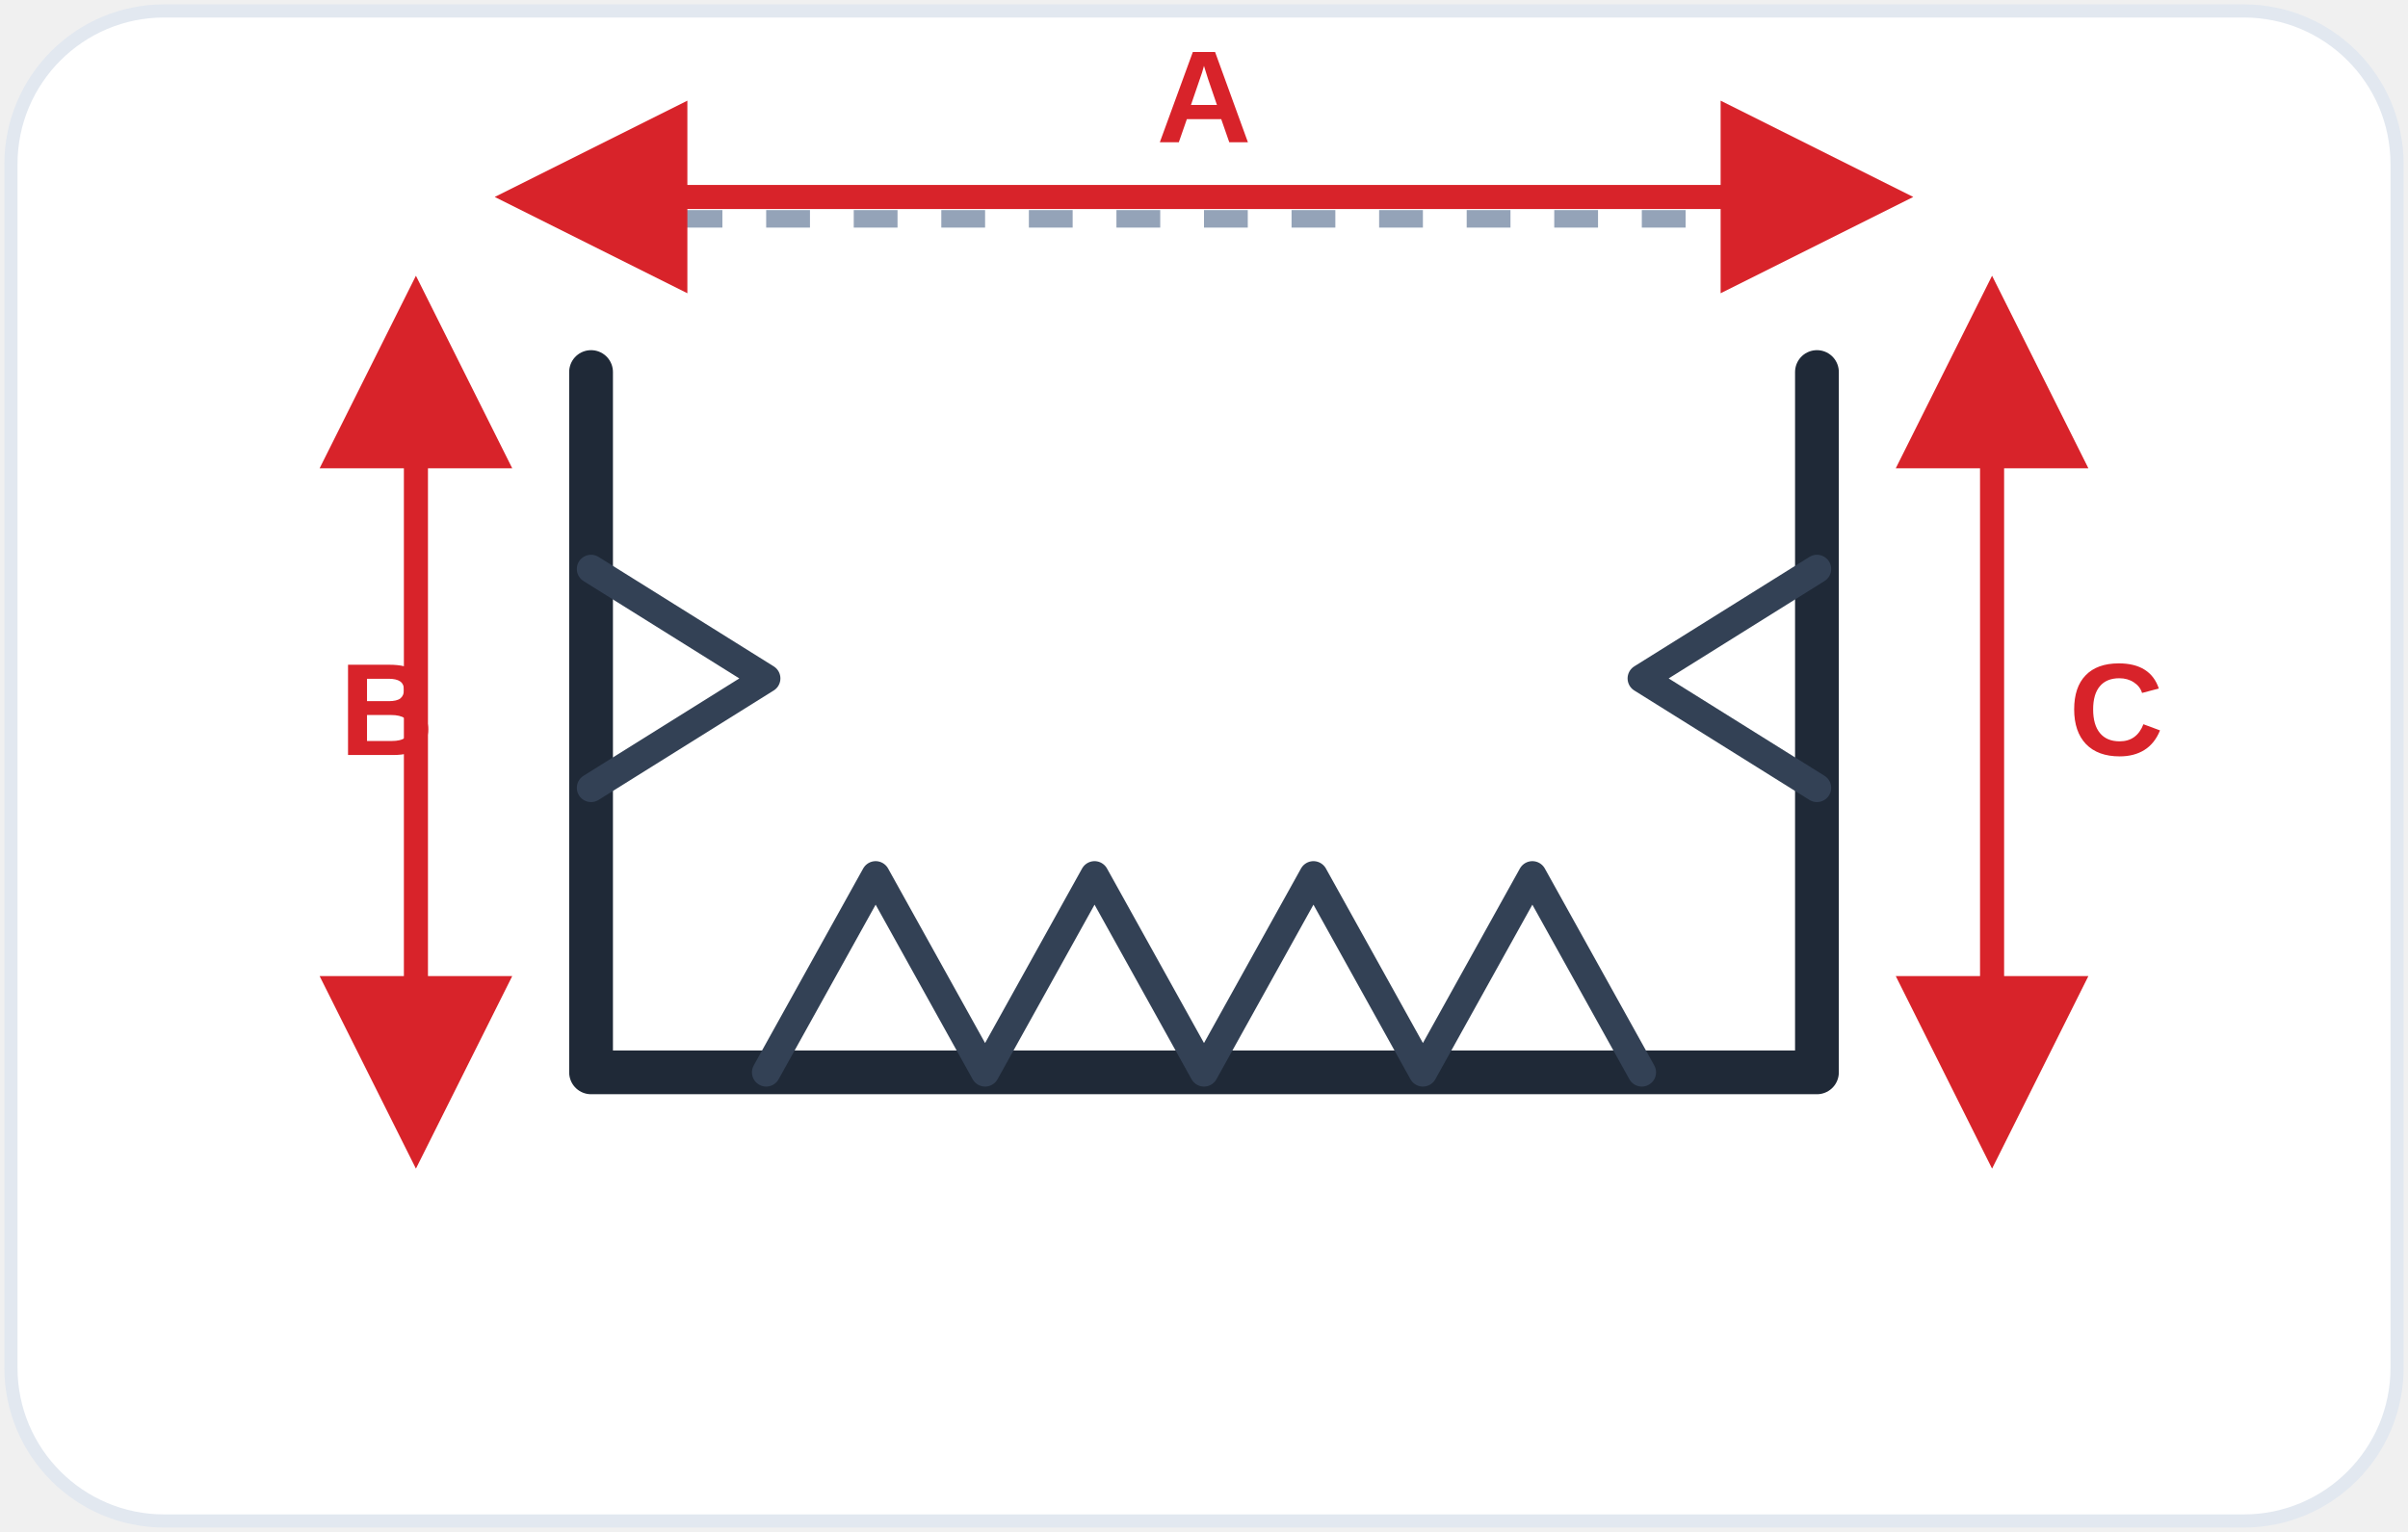
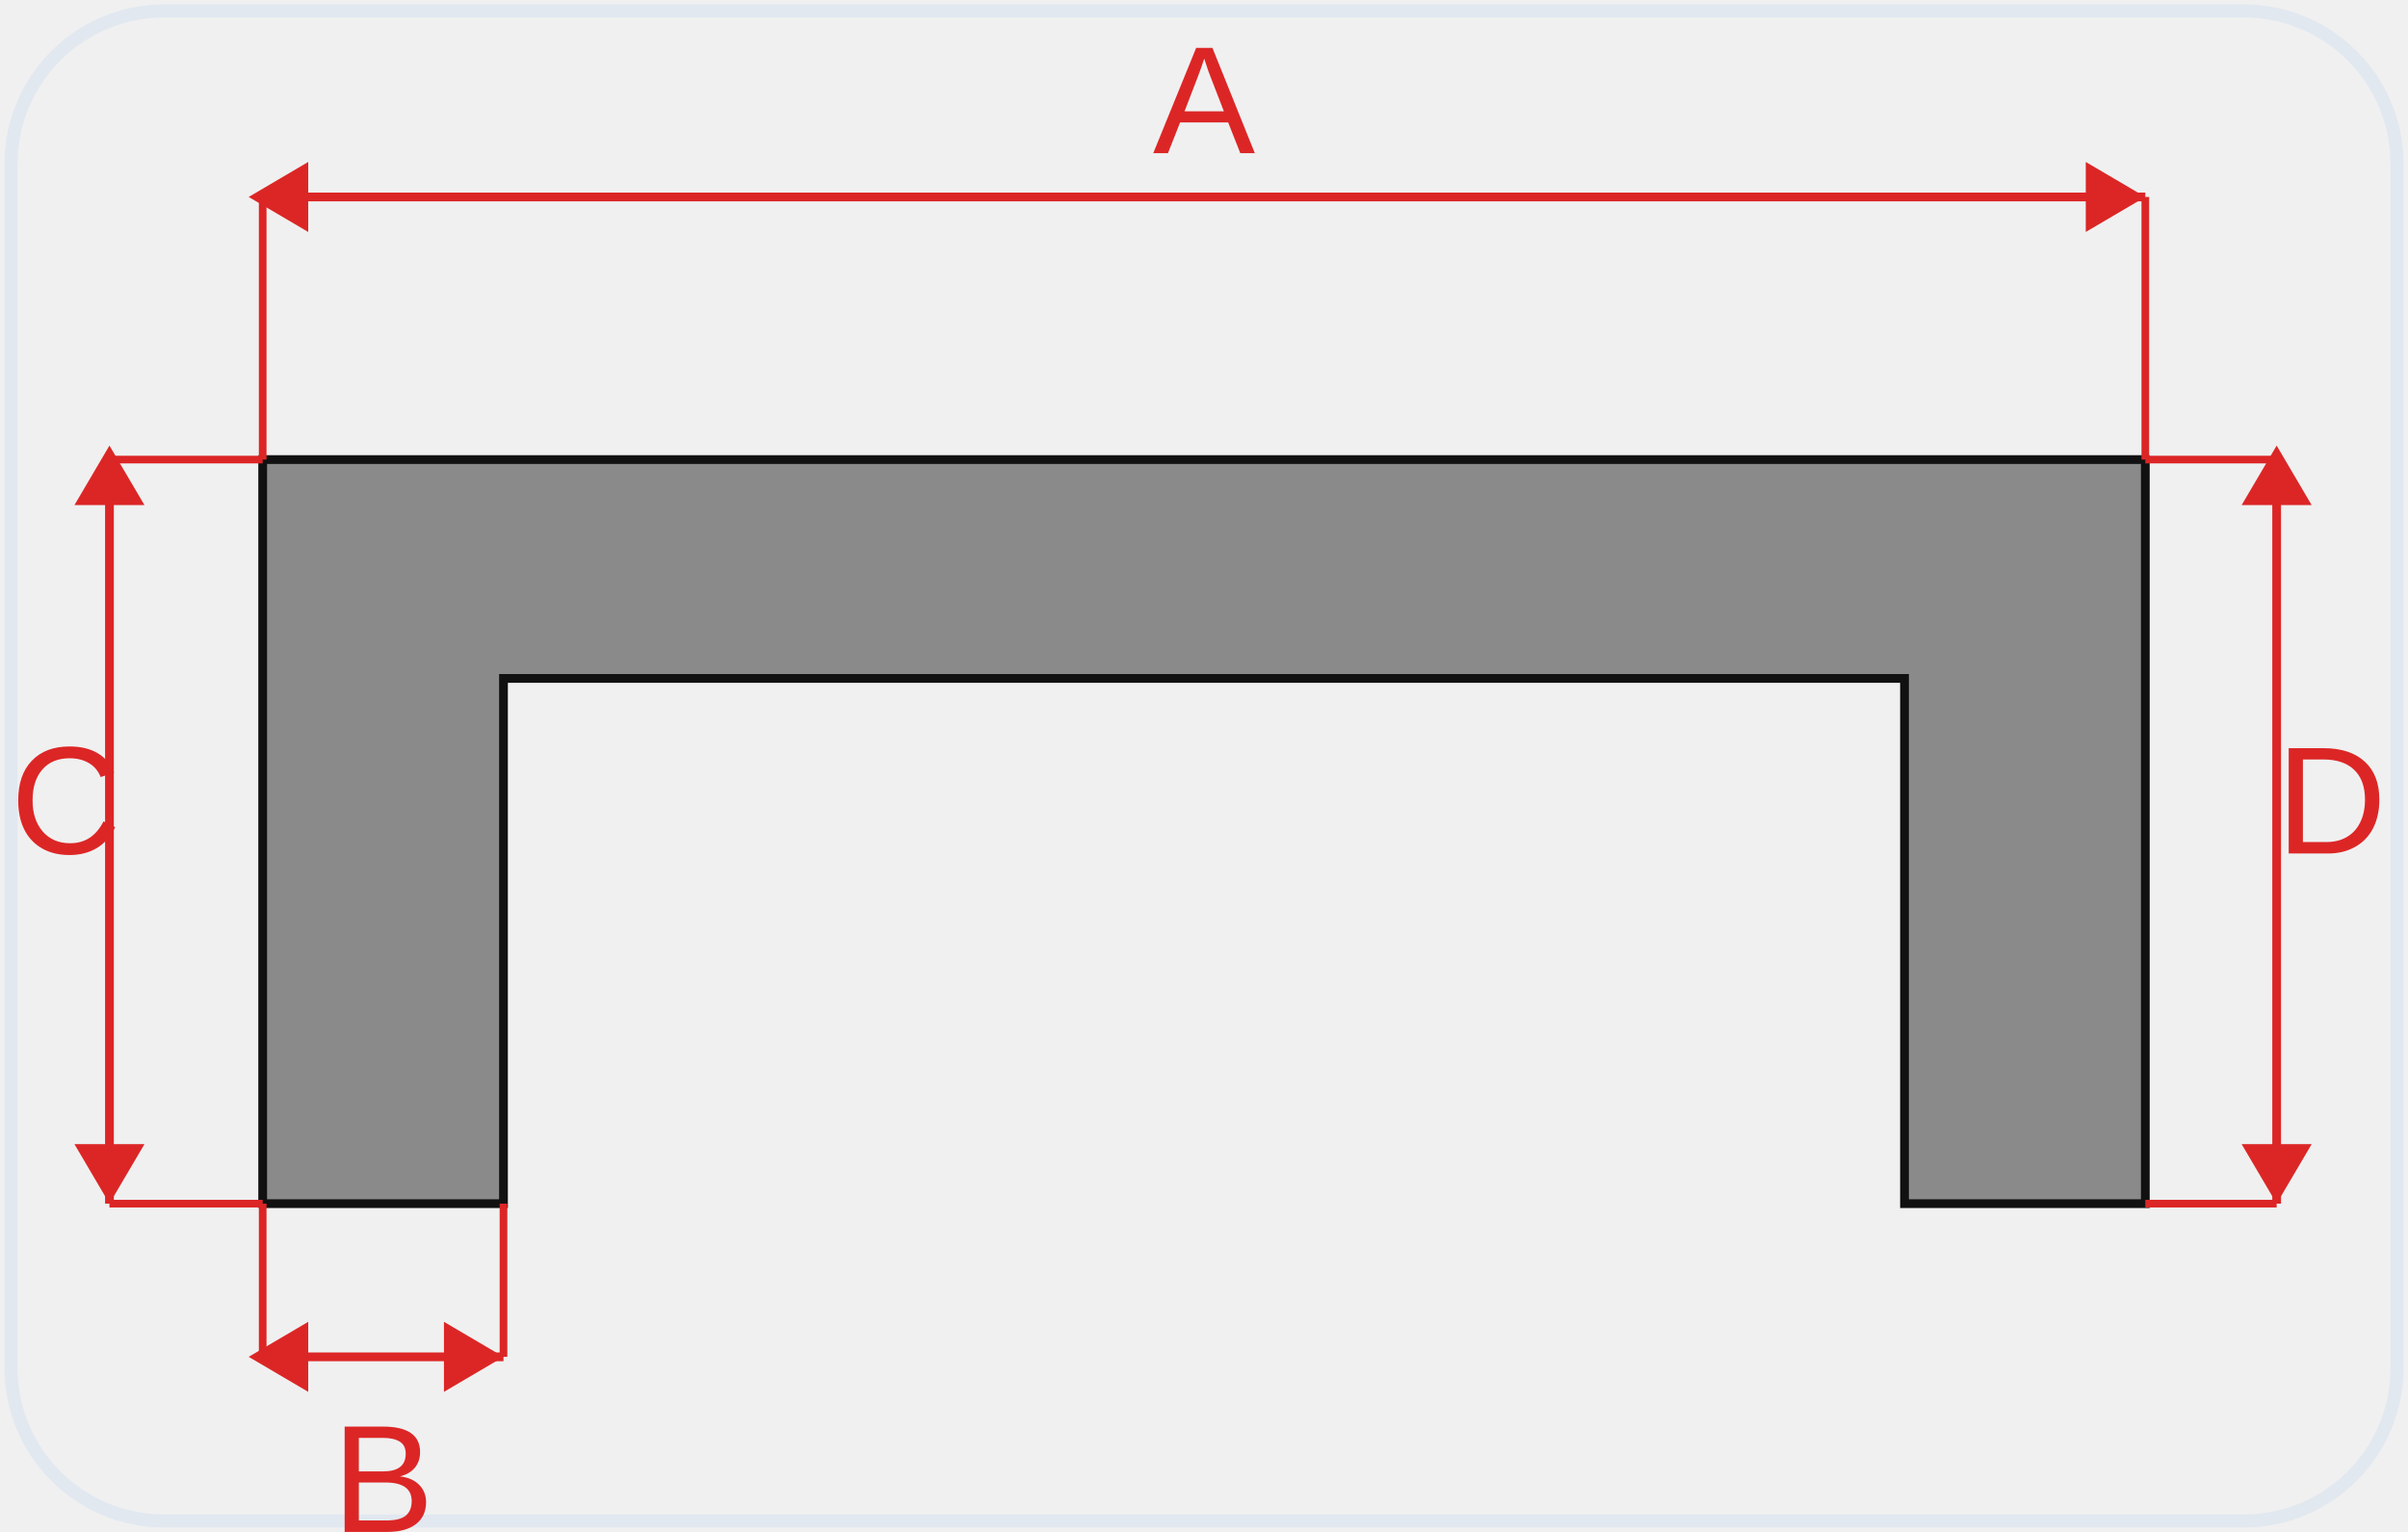
- <svg xmlns="http://www.w3.org/2000/svg" viewBox="0 0 220 140" role="img" aria-labelledby="t d">
+ <svg xmlns="http://www.w3.org/2000/svg" viewBox="0 0 220 140" width="220" height="140" role="img" aria-labelledby="t d">
  <defs>
-     <marker id="arrow" markerWidth="8" markerHeight="8" refX="4" refY="4" orient="auto-start-reverse">
-       <path d="M0,0 L8,4 L0,8 z" fill="#d8232a" />
+     <marker id="arrowStart" markerWidth="8" markerHeight="8" refX="1.6" refY="4" orient="auto" markerUnits="strokeWidth">
+       <path d="M6.8 0 L0 4 L6.8 8 z" fill="#dc2626" />
    </marker>
-     <style>
-       .outline { fill: none; stroke: #1f2937; stroke-width: 4; stroke-linecap: round; stroke-linejoin: round; }
-       .fold { fill: none; stroke: #334155; stroke-width: 2.6; stroke-linecap: round; stroke-linejoin: round; }
-       .dim { fill: none; stroke: #d8232a; stroke-width: 2.2; stroke-linecap: round; stroke-linejoin: round; marker-start: url(#arrow); marker-end: url(#arrow); }
-       .ext { fill: none; stroke: #94a3b8; stroke-width: 1.6; stroke-dasharray: 4 4; }
-       .txt { fill: #d8232a; font: 700 12px Arial, Helvetica, sans-serif; }
-       .base { fill: #ffffff; stroke: #e2e8f0; stroke-width: 1.2; }
-     </style>
+     <marker id="arrowEnd" markerWidth="8" markerHeight="8" refX="6.8" refY="4" orient="auto" markerUnits="strokeWidth">
+       <path d="M0 0 L6.8 4 L0 8 z" fill="#dc2626" />
+     </marker>
  </defs>
-   <rect class="base" x="1" y="1" width="218" height="138" rx="14" />
-   <path class="outline" d="M54 34 V98 H166 V34" />
-   <path class="fold" d="M54 52 l16 10 l-16 10 M166 52 l-16 10 l16 10 M70 98 l10 -18 l10 18 l10 -18 l10 18 l10 -18 l10 18 l10 -18 l10 18" />
-   <line class="ext" x1="54" y1="20" x2="166" y2="20" />
-   <line class="dim" x1="54" y1="18" x2="166" y2="18" />
-   <text class="txt" x="110" y="13" text-anchor="middle">A</text>
-   <line class="ext" x1="38" y1="34" x2="38" y2="98" />
-   <line class="dim" x1="38" y1="34" x2="38" y2="98" />
-   <text class="txt" x="31" y="69">B</text>
-   <line class="dim" x1="182" y1="34" x2="182" y2="98" />
-   <text class="txt" x="189" y="69">C</text>
+   <rect class="base" x="1" y="1" width="218" height="138" rx="14" fill="none" stroke="#e2e8f0" stroke-width="1.2" />
+   <path d="M 24 42 L 196 42 L 196 110 L 174 110 L 174 62 L 46 62 L 46 110 L 24 110 Z" fill="#8a8a8a" stroke="#111111" stroke-width="0.8" />
+   <line x1="24" y1="18" x2="196" y2="18" stroke="#dc2626" stroke-width="0.8" marker-start="url(#arrowStart)" marker-end="url(#arrowEnd)" />
+   <text x="110.0" y="14" text-anchor="middle" font-size="14" font-family="Arial, Helvetica, sans-serif" fill="#dc2626">A
+     </text>
+   <line x1="24" y1="42" x2="24" y2="18" stroke="#dc2626" stroke-width="0.7" />
+   <line x1="196" y1="42" x2="196" y2="18" stroke="#dc2626" stroke-width="0.7" />
+   <line x1="10" y1="42" x2="10" y2="110" stroke="#dc2626" stroke-width="0.8" marker-start="url(#arrowStart)" marker-end="url(#arrowEnd)" />
+   <text x="6" y="78.0" text-anchor="middle" font-size="14" font-family="Arial, Helvetica, sans-serif" fill="#dc2626">
+         C
+     </text>
+   <line x1="24" y1="42" x2="10" y2="42" stroke="#dc2626" stroke-width="0.7" />
+   <line x1="24" y1="110" x2="10" y2="110" stroke="#dc2626" stroke-width="0.7" />
+   <line x1="208" y1="42" x2="208" y2="110" stroke="#dc2626" stroke-width="0.8" marker-start="url(#arrowStart)" marker-end="url(#arrowEnd)" />
+   <text x="213" y="78.0" text-anchor="middle" font-size="14" font-family="Arial, Helvetica, sans-serif" fill="#dc2626">D
+     </text>
+   <line x1="196" y1="42" x2="208" y2="42" stroke="#dc2626" stroke-width="0.7" />
+   <line x1="196" y1="110" x2="208" y2="110" stroke="#dc2626" stroke-width="0.7" />
+   <line x1="24" y1="124" x2="46" y2="124" stroke="#dc2626" stroke-width="0.8" marker-start="url(#arrowStart)" marker-end="url(#arrowEnd)" />
+   <text x="35.0" y="140" text-anchor="middle" font-size="14" font-family="Arial, Helvetica, sans-serif" fill="#dc2626">B
+     </text>
+   <line x1="24" y1="110" x2="24" y2="124" stroke="#dc2626" stroke-width="0.7" />
+   <line x1="46" y1="110" x2="46" y2="124" stroke="#dc2626" stroke-width="0.7" />
</svg>
